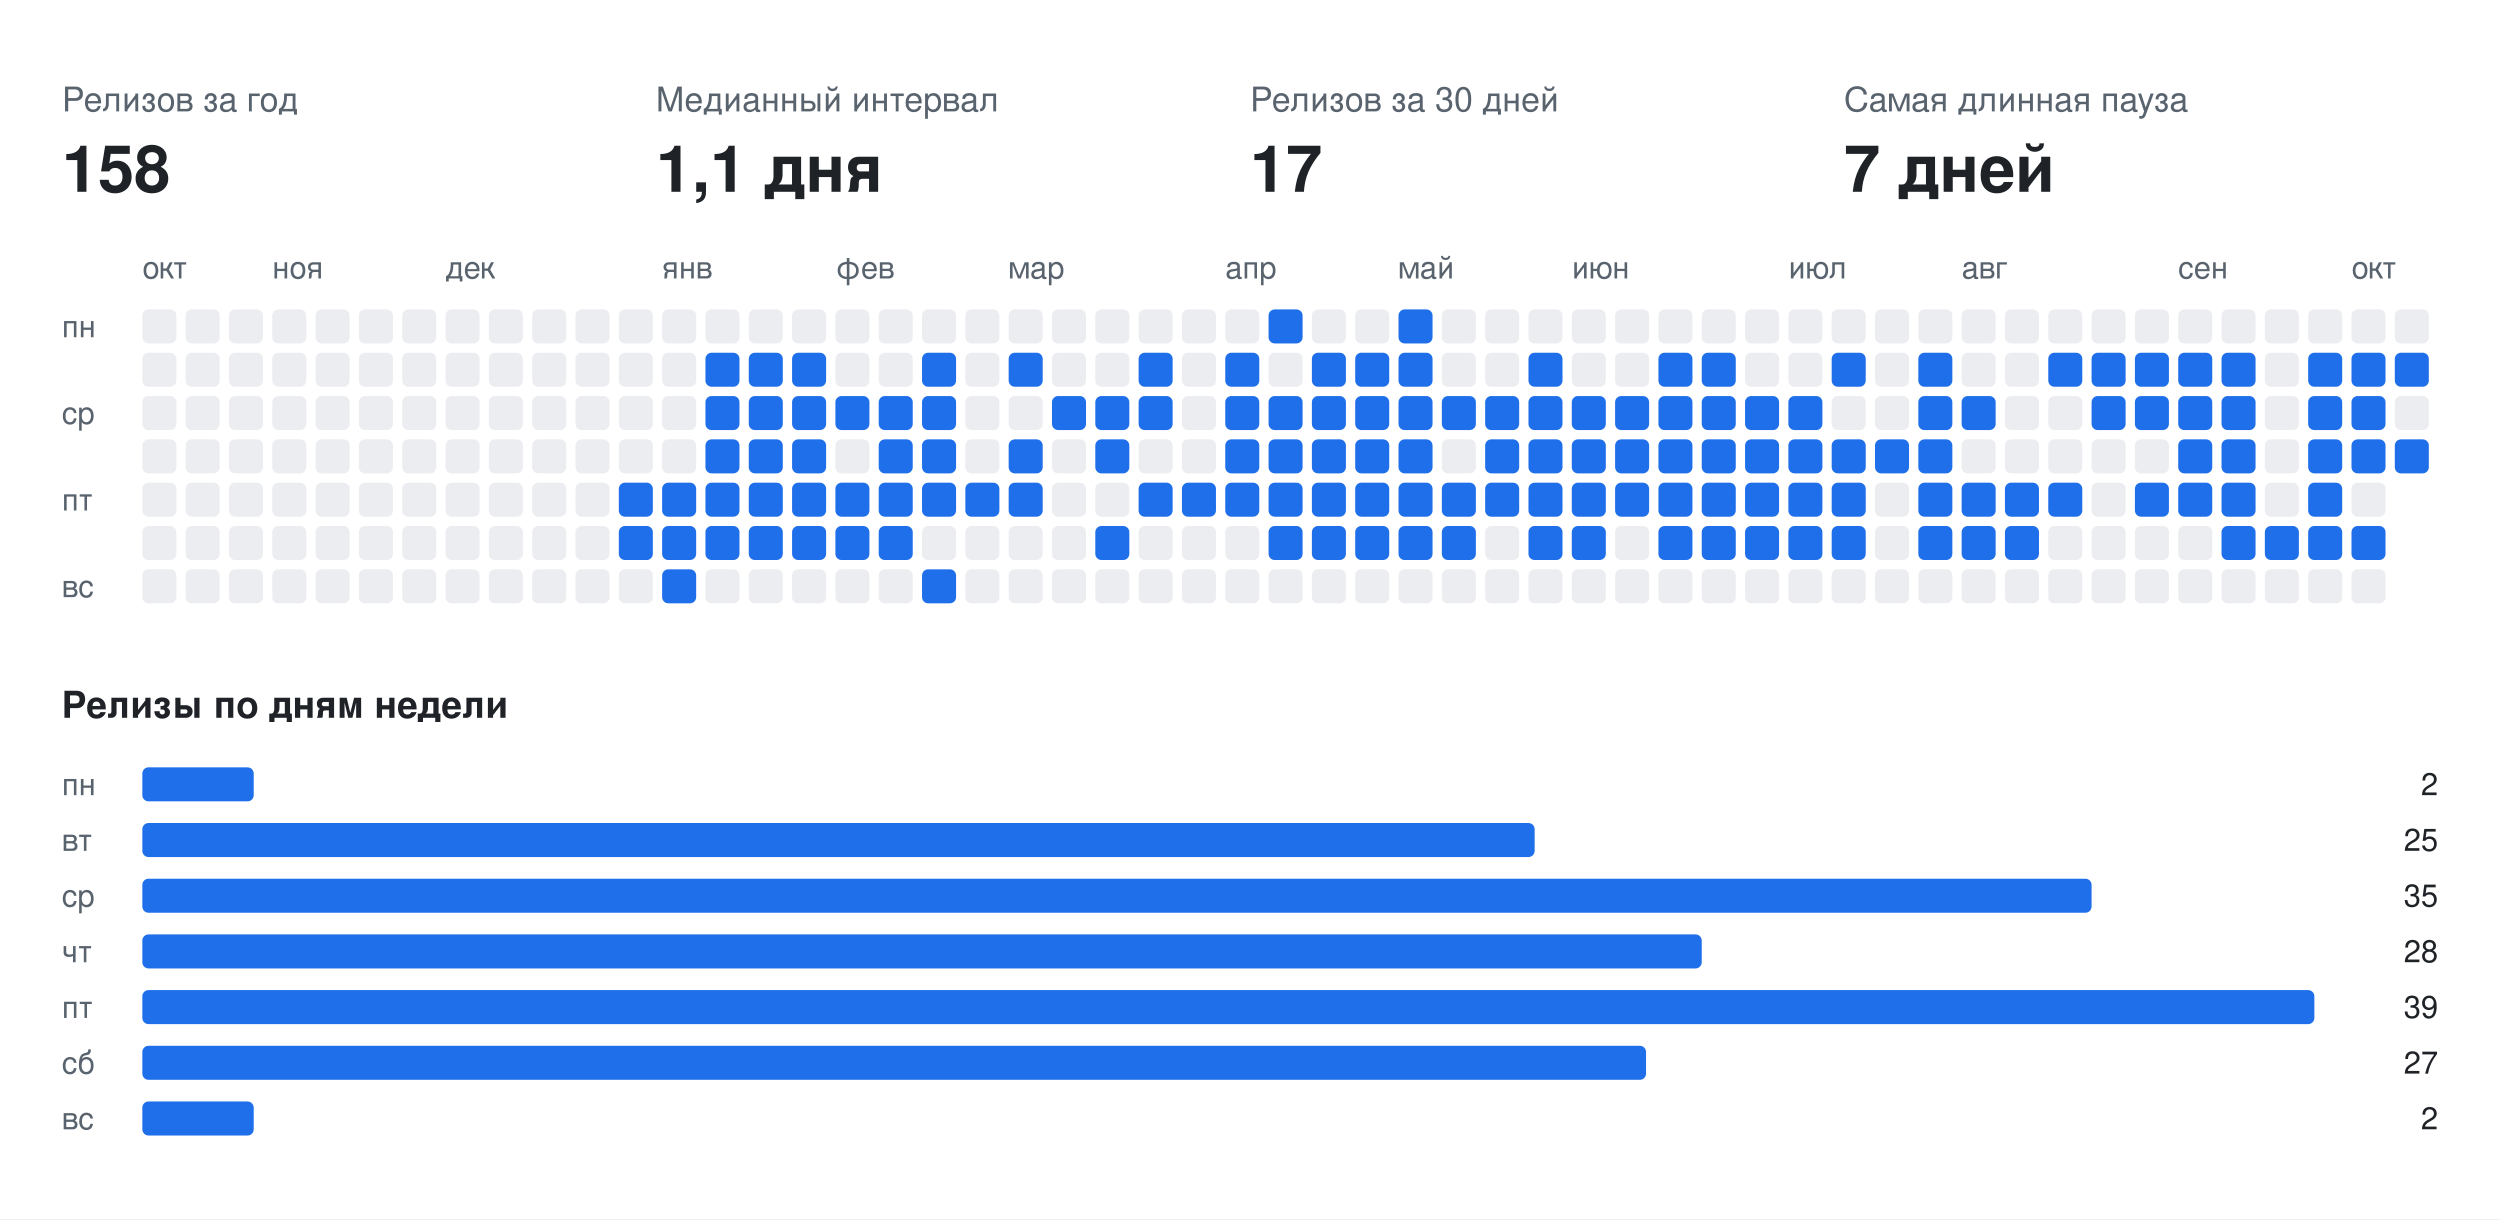
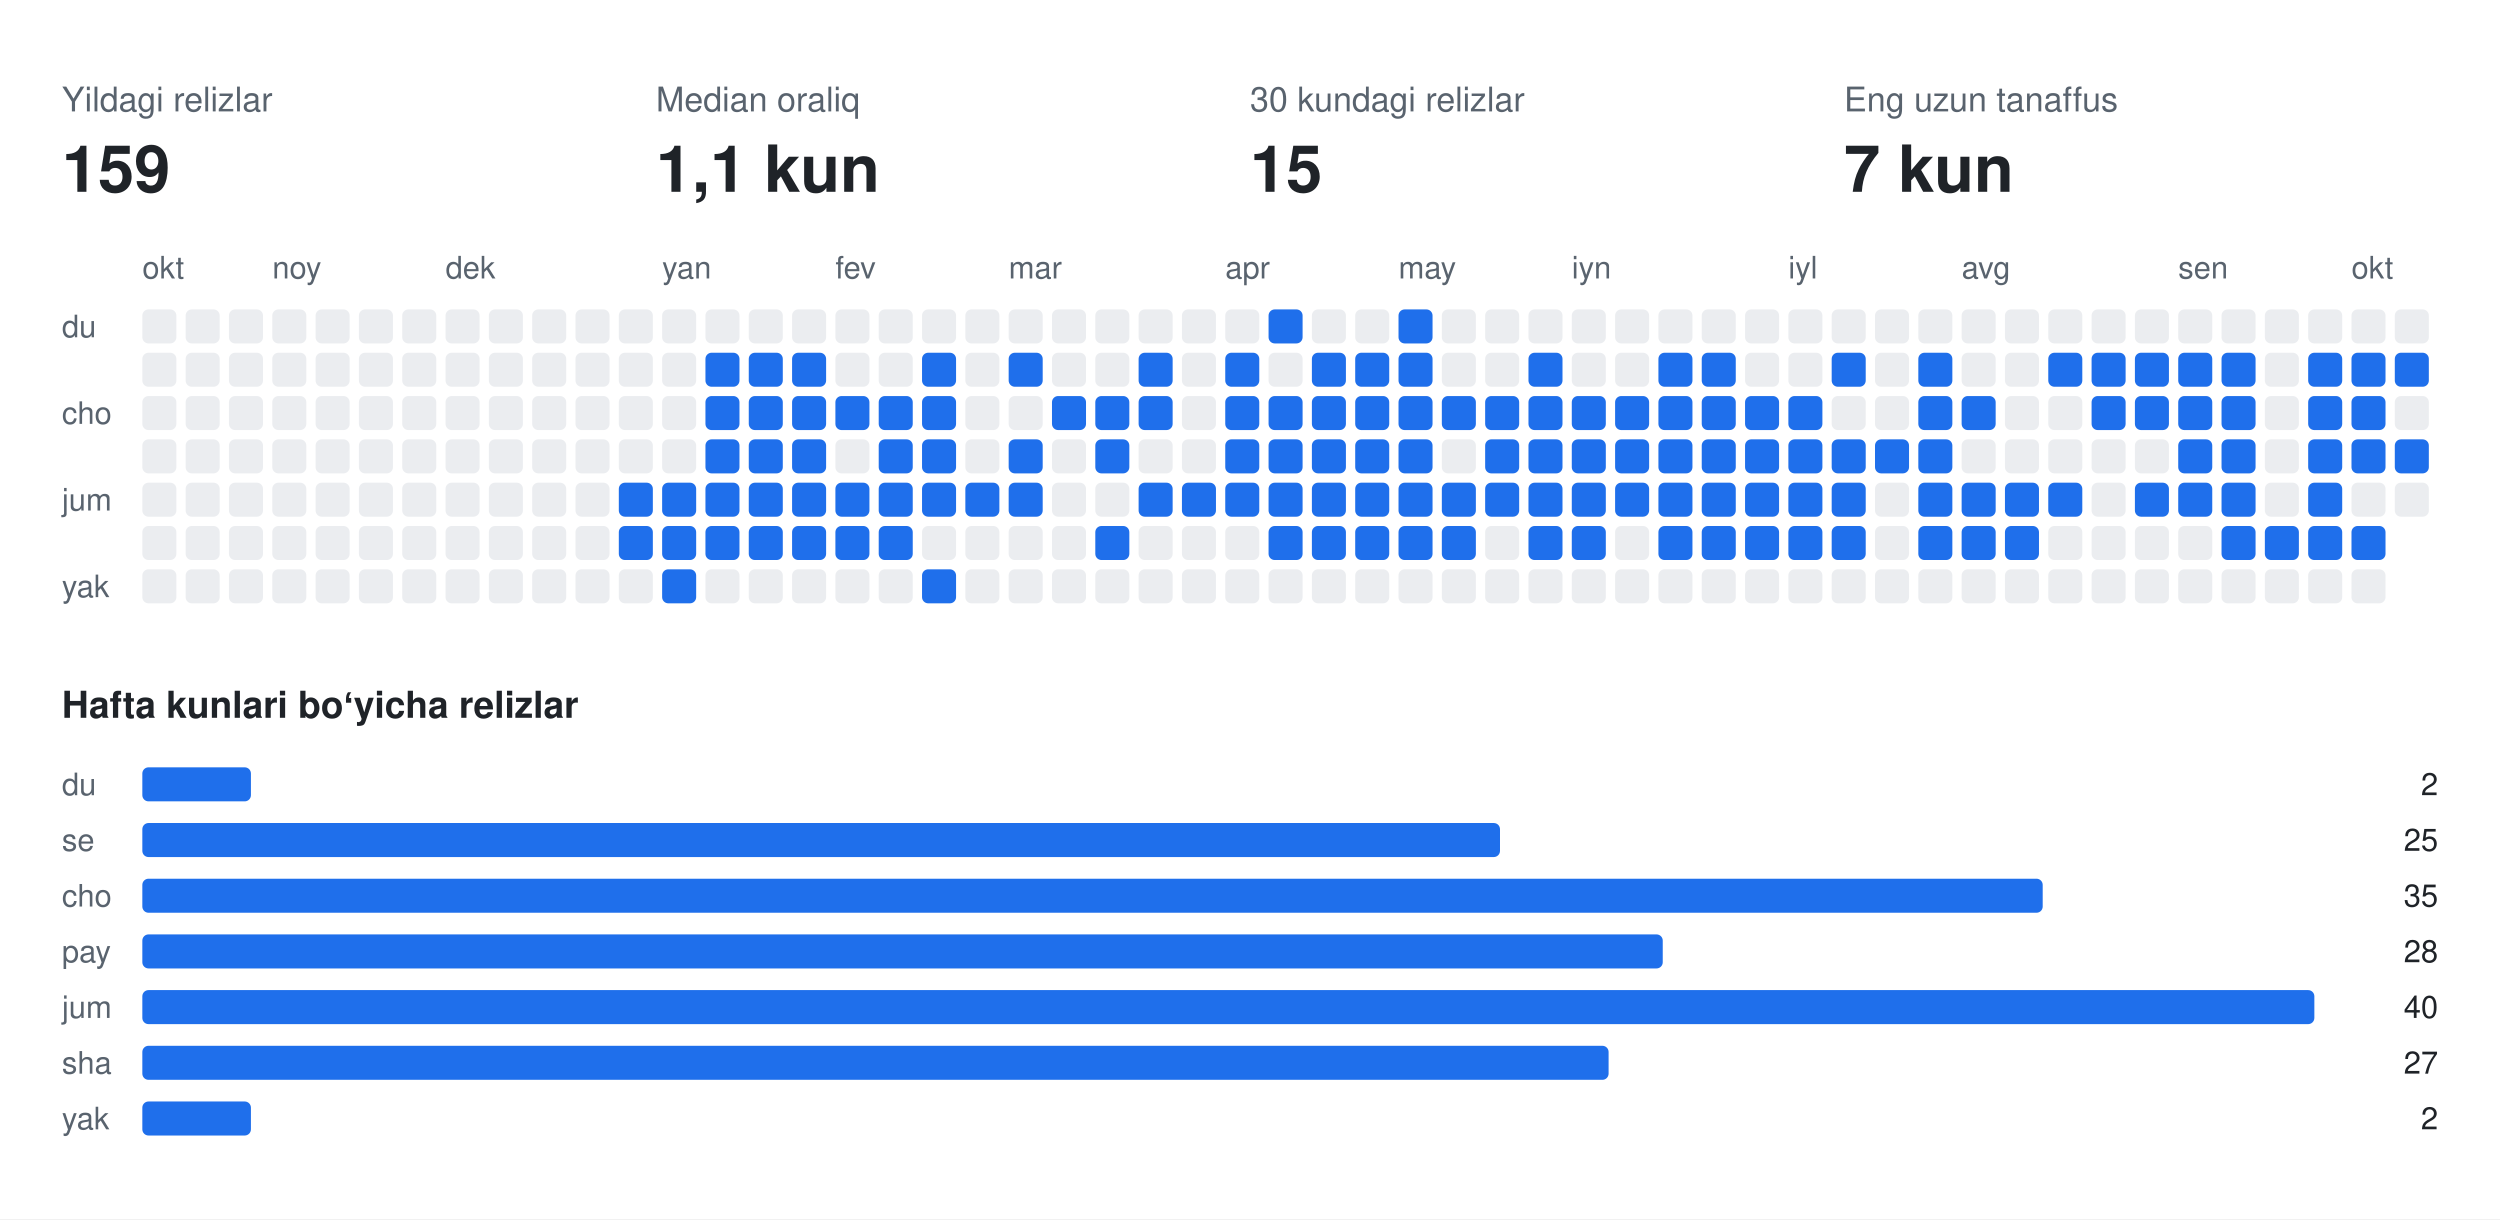
<svg xmlns="http://www.w3.org/2000/svg" width="808" height="394" viewBox="0 0 808 394" font-family="-apple-system,BlinkMacSystemFont,Segoe UI,Helvetica,Arial,sans-serif">
  <rect class="bg" width="808" height="394" fill="#ffffff" />
-   <text x="20" y="36" fill="#59636e" font-size="11">Релизов за год</text>
-   <text x="20" y="62" fill="#1f2328" font-size="21" font-weight="700">158</text>
-   <text x="212" y="36" fill="#59636e" font-size="11">Медианный интервал</text>
-   <text x="212" y="62" fill="#1f2328" font-size="21" font-weight="700">1,1 дня</text>
-   <text x="404" y="36" fill="#59636e" font-size="11">Релизов за 30 дней</text>
-   <text x="404" y="62" fill="#1f2328" font-size="21" font-weight="700">17</text>
-   <text x="596" y="36" fill="#59636e" font-size="11">Самая длинная пауза</text>
-   <text x="596" y="62" fill="#1f2328" font-size="21" font-weight="700">7 дней</text>
-   <text x="46" y="90" fill="#59636e" font-size="10">окт</text>
-   <text x="88" y="90" fill="#59636e" font-size="10">ноя</text>
-   <text x="144" y="90" fill="#59636e" font-size="10">дек</text>
-   <text x="214" y="90" fill="#59636e" font-size="10">янв</text>
-   <text x="270" y="90" fill="#59636e" font-size="10">фев</text>
-   <text x="326" y="90" fill="#59636e" font-size="10">мар</text>
-   <text x="396" y="90" fill="#59636e" font-size="10">апр</text>
-   <text x="452" y="90" fill="#59636e" font-size="10">май</text>
-   <text x="508" y="90" fill="#59636e" font-size="10">июн</text>
-   <text x="578" y="90" fill="#59636e" font-size="10">июл</text>
-   <text x="634" y="90" fill="#59636e" font-size="10">авг</text>
-   <text x="704" y="90" fill="#59636e" font-size="10">сен</text>
-   <text x="760" y="90" fill="#59636e" font-size="10">окт</text>
-   <text x="20" y="109" fill="#59636e" font-size="10">пн</text>
-   <text x="20" y="137" fill="#59636e" font-size="10">ср</text>
-   <text x="20" y="165" fill="#59636e" font-size="10">пт</text>
-   <text x="20" y="193" fill="#59636e" font-size="10">вс</text>
+   <text x="20" y="36" fill="#59636e" font-size="11">Yildagi relizlar</text>
+   <text x="20" y="62" fill="#1f2328" font-size="21" font-weight="700">159</text>
+   <text x="212" y="36" fill="#59636e" font-size="11">Median oraliq</text>
+   <text x="212" y="62" fill="#1f2328" font-size="21" font-weight="700">1,1 kun</text>
+   <text x="404" y="36" fill="#59636e" font-size="11">30 kundagi relizlar</text>
+   <text x="404" y="62" fill="#1f2328" font-size="21" font-weight="700">15</text>
+   <text x="596" y="36" fill="#59636e" font-size="11">Eng uzun tanaffus</text>
+   <text x="596" y="62" fill="#1f2328" font-size="21" font-weight="700">7 kun</text>
+   <text x="46" y="90" fill="#59636e" font-size="10">okt</text>
+   <text x="88" y="90" fill="#59636e" font-size="10">noy</text>
+   <text x="144" y="90" fill="#59636e" font-size="10">dek</text>
+   <text x="214" y="90" fill="#59636e" font-size="10">yan</text>
+   <text x="270" y="90" fill="#59636e" font-size="10">fev</text>
+   <text x="326" y="90" fill="#59636e" font-size="10">mar</text>
+   <text x="396" y="90" fill="#59636e" font-size="10">apr</text>
+   <text x="452" y="90" fill="#59636e" font-size="10">may</text>
+   <text x="508" y="90" fill="#59636e" font-size="10">iyn</text>
+   <text x="578" y="90" fill="#59636e" font-size="10">iyl</text>
+   <text x="634" y="90" fill="#59636e" font-size="10">avg</text>
+   <text x="704" y="90" fill="#59636e" font-size="10">sen</text>
+   <text x="760" y="90" fill="#59636e" font-size="10">okt</text>
+   <text x="20" y="109" fill="#59636e" font-size="10">du</text>
+   <text x="20" y="137" fill="#59636e" font-size="10">cho</text>
+   <text x="20" y="165" fill="#59636e" font-size="10">jum</text>
+   <text x="20" y="193" fill="#59636e" font-size="10">yak</text>
  <rect class="off" x="46" y="100" width="11" height="11" rx="2" fill="#ebedf0" />
  <rect class="off" x="46" y="114" width="11" height="11" rx="2" fill="#ebedf0" />
  <rect class="off" x="46" y="128" width="11" height="11" rx="2" fill="#ebedf0" />
  <rect class="off" x="46" y="142" width="11" height="11" rx="2" fill="#ebedf0" />
  <rect class="off" x="46" y="156" width="11" height="11" rx="2" fill="#ebedf0" />
  <rect class="off" x="46" y="170" width="11" height="11" rx="2" fill="#ebedf0" />
  <rect class="off" x="46" y="184" width="11" height="11" rx="2" fill="#ebedf0" />
  <rect class="off" x="60" y="100" width="11" height="11" rx="2" fill="#ebedf0" />
  <rect class="off" x="60" y="114" width="11" height="11" rx="2" fill="#ebedf0" />
  <rect class="off" x="60" y="128" width="11" height="11" rx="2" fill="#ebedf0" />
  <rect class="off" x="60" y="142" width="11" height="11" rx="2" fill="#ebedf0" />
  <rect class="off" x="60" y="156" width="11" height="11" rx="2" fill="#ebedf0" />
  <rect class="off" x="60" y="170" width="11" height="11" rx="2" fill="#ebedf0" />
  <rect class="off" x="60" y="184" width="11" height="11" rx="2" fill="#ebedf0" />
  <rect class="off" x="74" y="100" width="11" height="11" rx="2" fill="#ebedf0" />
  <rect class="off" x="74" y="114" width="11" height="11" rx="2" fill="#ebedf0" />
  <rect class="off" x="74" y="128" width="11" height="11" rx="2" fill="#ebedf0" />
  <rect class="off" x="74" y="142" width="11" height="11" rx="2" fill="#ebedf0" />
  <rect class="off" x="74" y="156" width="11" height="11" rx="2" fill="#ebedf0" />
  <rect class="off" x="74" y="170" width="11" height="11" rx="2" fill="#ebedf0" />
  <rect class="off" x="74" y="184" width="11" height="11" rx="2" fill="#ebedf0" />
  <rect class="off" x="88" y="100" width="11" height="11" rx="2" fill="#ebedf0" />
  <rect class="off" x="88" y="114" width="11" height="11" rx="2" fill="#ebedf0" />
  <rect class="off" x="88" y="128" width="11" height="11" rx="2" fill="#ebedf0" />
  <rect class="off" x="88" y="142" width="11" height="11" rx="2" fill="#ebedf0" />
  <rect class="off" x="88" y="156" width="11" height="11" rx="2" fill="#ebedf0" />
  <rect class="off" x="88" y="170" width="11" height="11" rx="2" fill="#ebedf0" />
  <rect class="off" x="88" y="184" width="11" height="11" rx="2" fill="#ebedf0" />
  <rect class="off" x="102" y="100" width="11" height="11" rx="2" fill="#ebedf0" />
  <rect class="off" x="102" y="114" width="11" height="11" rx="2" fill="#ebedf0" />
  <rect class="off" x="102" y="128" width="11" height="11" rx="2" fill="#ebedf0" />
  <rect class="off" x="102" y="142" width="11" height="11" rx="2" fill="#ebedf0" />
  <rect class="off" x="102" y="156" width="11" height="11" rx="2" fill="#ebedf0" />
  <rect class="off" x="102" y="170" width="11" height="11" rx="2" fill="#ebedf0" />
  <rect class="off" x="102" y="184" width="11" height="11" rx="2" fill="#ebedf0" />
  <rect class="off" x="116" y="100" width="11" height="11" rx="2" fill="#ebedf0" />
  <rect class="off" x="116" y="114" width="11" height="11" rx="2" fill="#ebedf0" />
  <rect class="off" x="116" y="128" width="11" height="11" rx="2" fill="#ebedf0" />
  <rect class="off" x="116" y="142" width="11" height="11" rx="2" fill="#ebedf0" />
  <rect class="off" x="116" y="156" width="11" height="11" rx="2" fill="#ebedf0" />
  <rect class="off" x="116" y="170" width="11" height="11" rx="2" fill="#ebedf0" />
  <rect class="off" x="116" y="184" width="11" height="11" rx="2" fill="#ebedf0" />
  <rect class="off" x="130" y="100" width="11" height="11" rx="2" fill="#ebedf0" />
  <rect class="off" x="130" y="114" width="11" height="11" rx="2" fill="#ebedf0" />
  <rect class="off" x="130" y="128" width="11" height="11" rx="2" fill="#ebedf0" />
  <rect class="off" x="130" y="142" width="11" height="11" rx="2" fill="#ebedf0" />
  <rect class="off" x="130" y="156" width="11" height="11" rx="2" fill="#ebedf0" />
  <rect class="off" x="130" y="170" width="11" height="11" rx="2" fill="#ebedf0" />
  <rect class="off" x="130" y="184" width="11" height="11" rx="2" fill="#ebedf0" />
  <rect class="off" x="144" y="100" width="11" height="11" rx="2" fill="#ebedf0" />
  <rect class="off" x="144" y="114" width="11" height="11" rx="2" fill="#ebedf0" />
  <rect class="off" x="144" y="128" width="11" height="11" rx="2" fill="#ebedf0" />
  <rect class="off" x="144" y="142" width="11" height="11" rx="2" fill="#ebedf0" />
  <rect class="off" x="144" y="156" width="11" height="11" rx="2" fill="#ebedf0" />
  <rect class="off" x="144" y="170" width="11" height="11" rx="2" fill="#ebedf0" />
  <rect class="off" x="144" y="184" width="11" height="11" rx="2" fill="#ebedf0" />
  <rect class="off" x="158" y="100" width="11" height="11" rx="2" fill="#ebedf0" />
  <rect class="off" x="158" y="114" width="11" height="11" rx="2" fill="#ebedf0" />
  <rect class="off" x="158" y="128" width="11" height="11" rx="2" fill="#ebedf0" />
  <rect class="off" x="158" y="142" width="11" height="11" rx="2" fill="#ebedf0" />
  <rect class="off" x="158" y="156" width="11" height="11" rx="2" fill="#ebedf0" />
  <rect class="off" x="158" y="170" width="11" height="11" rx="2" fill="#ebedf0" />
  <rect class="off" x="158" y="184" width="11" height="11" rx="2" fill="#ebedf0" />
  <rect class="off" x="172" y="100" width="11" height="11" rx="2" fill="#ebedf0" />
  <rect class="off" x="172" y="114" width="11" height="11" rx="2" fill="#ebedf0" />
  <rect class="off" x="172" y="128" width="11" height="11" rx="2" fill="#ebedf0" />
  <rect class="off" x="172" y="142" width="11" height="11" rx="2" fill="#ebedf0" />
  <rect class="off" x="172" y="156" width="11" height="11" rx="2" fill="#ebedf0" />
  <rect class="off" x="172" y="170" width="11" height="11" rx="2" fill="#ebedf0" />
  <rect class="off" x="172" y="184" width="11" height="11" rx="2" fill="#ebedf0" />
  <rect class="off" x="186" y="100" width="11" height="11" rx="2" fill="#ebedf0" />
  <rect class="off" x="186" y="114" width="11" height="11" rx="2" fill="#ebedf0" />
  <rect class="off" x="186" y="128" width="11" height="11" rx="2" fill="#ebedf0" />
  <rect class="off" x="186" y="142" width="11" height="11" rx="2" fill="#ebedf0" />
  <rect class="off" x="186" y="156" width="11" height="11" rx="2" fill="#ebedf0" />
  <rect class="off" x="186" y="170" width="11" height="11" rx="2" fill="#ebedf0" />
  <rect class="off" x="186" y="184" width="11" height="11" rx="2" fill="#ebedf0" />
  <rect class="off" x="200" y="100" width="11" height="11" rx="2" fill="#ebedf0" />
  <rect class="off" x="200" y="114" width="11" height="11" rx="2" fill="#ebedf0" />
  <rect class="off" x="200" y="128" width="11" height="11" rx="2" fill="#ebedf0" />
  <rect class="off" x="200" y="142" width="11" height="11" rx="2" fill="#ebedf0" />
  <rect class="on" x="200" y="156" width="11" height="11" rx="2" fill="#1f6feb" />
  <rect class="on" x="200" y="170" width="11" height="11" rx="2" fill="#1f6feb" />
  <rect class="off" x="200" y="184" width="11" height="11" rx="2" fill="#ebedf0" />
  <rect class="off" x="214" y="100" width="11" height="11" rx="2" fill="#ebedf0" />
  <rect class="off" x="214" y="114" width="11" height="11" rx="2" fill="#ebedf0" />
  <rect class="off" x="214" y="128" width="11" height="11" rx="2" fill="#ebedf0" />
  <rect class="off" x="214" y="142" width="11" height="11" rx="2" fill="#ebedf0" />
  <rect class="on" x="214" y="156" width="11" height="11" rx="2" fill="#1f6feb" />
  <rect class="on" x="214" y="170" width="11" height="11" rx="2" fill="#1f6feb" />
  <rect class="on" x="214" y="184" width="11" height="11" rx="2" fill="#1f6feb" />
  <rect class="off" x="228" y="100" width="11" height="11" rx="2" fill="#ebedf0" />
  <rect class="on" x="228" y="114" width="11" height="11" rx="2" fill="#1f6feb" />
  <rect class="on" x="228" y="128" width="11" height="11" rx="2" fill="#1f6feb" />
  <rect class="on" x="228" y="142" width="11" height="11" rx="2" fill="#1f6feb" />
  <rect class="on" x="228" y="156" width="11" height="11" rx="2" fill="#1f6feb" />
  <rect class="on" x="228" y="170" width="11" height="11" rx="2" fill="#1f6feb" />
  <rect class="off" x="228" y="184" width="11" height="11" rx="2" fill="#ebedf0" />
  <rect class="off" x="242" y="100" width="11" height="11" rx="2" fill="#ebedf0" />
  <rect class="on" x="242" y="114" width="11" height="11" rx="2" fill="#1f6feb" />
  <rect class="on" x="242" y="128" width="11" height="11" rx="2" fill="#1f6feb" />
  <rect class="on" x="242" y="142" width="11" height="11" rx="2" fill="#1f6feb" />
  <rect class="on" x="242" y="156" width="11" height="11" rx="2" fill="#1f6feb" />
  <rect class="on" x="242" y="170" width="11" height="11" rx="2" fill="#1f6feb" />
  <rect class="off" x="242" y="184" width="11" height="11" rx="2" fill="#ebedf0" />
  <rect class="off" x="256" y="100" width="11" height="11" rx="2" fill="#ebedf0" />
  <rect class="on" x="256" y="114" width="11" height="11" rx="2" fill="#1f6feb" />
  <rect class="on" x="256" y="128" width="11" height="11" rx="2" fill="#1f6feb" />
  <rect class="on" x="256" y="142" width="11" height="11" rx="2" fill="#1f6feb" />
  <rect class="on" x="256" y="156" width="11" height="11" rx="2" fill="#1f6feb" />
  <rect class="on" x="256" y="170" width="11" height="11" rx="2" fill="#1f6feb" />
  <rect class="off" x="256" y="184" width="11" height="11" rx="2" fill="#ebedf0" />
  <rect class="off" x="270" y="100" width="11" height="11" rx="2" fill="#ebedf0" />
  <rect class="off" x="270" y="114" width="11" height="11" rx="2" fill="#ebedf0" />
  <rect class="on" x="270" y="128" width="11" height="11" rx="2" fill="#1f6feb" />
  <rect class="off" x="270" y="142" width="11" height="11" rx="2" fill="#ebedf0" />
  <rect class="on" x="270" y="156" width="11" height="11" rx="2" fill="#1f6feb" />
  <rect class="on" x="270" y="170" width="11" height="11" rx="2" fill="#1f6feb" />
  <rect class="off" x="270" y="184" width="11" height="11" rx="2" fill="#ebedf0" />
  <rect class="off" x="284" y="100" width="11" height="11" rx="2" fill="#ebedf0" />
  <rect class="off" x="284" y="114" width="11" height="11" rx="2" fill="#ebedf0" />
  <rect class="on" x="284" y="128" width="11" height="11" rx="2" fill="#1f6feb" />
  <rect class="on" x="284" y="142" width="11" height="11" rx="2" fill="#1f6feb" />
  <rect class="on" x="284" y="156" width="11" height="11" rx="2" fill="#1f6feb" />
  <rect class="on" x="284" y="170" width="11" height="11" rx="2" fill="#1f6feb" />
  <rect class="off" x="284" y="184" width="11" height="11" rx="2" fill="#ebedf0" />
  <rect class="off" x="298" y="100" width="11" height="11" rx="2" fill="#ebedf0" />
  <rect class="on" x="298" y="114" width="11" height="11" rx="2" fill="#1f6feb" />
  <rect class="on" x="298" y="128" width="11" height="11" rx="2" fill="#1f6feb" />
  <rect class="on" x="298" y="142" width="11" height="11" rx="2" fill="#1f6feb" />
  <rect class="on" x="298" y="156" width="11" height="11" rx="2" fill="#1f6feb" />
  <rect class="off" x="298" y="170" width="11" height="11" rx="2" fill="#ebedf0" />
  <rect class="on" x="298" y="184" width="11" height="11" rx="2" fill="#1f6feb" />
  <rect class="off" x="312" y="100" width="11" height="11" rx="2" fill="#ebedf0" />
  <rect class="off" x="312" y="114" width="11" height="11" rx="2" fill="#ebedf0" />
  <rect class="off" x="312" y="128" width="11" height="11" rx="2" fill="#ebedf0" />
  <rect class="off" x="312" y="142" width="11" height="11" rx="2" fill="#ebedf0" />
  <rect class="on" x="312" y="156" width="11" height="11" rx="2" fill="#1f6feb" />
  <rect class="off" x="312" y="170" width="11" height="11" rx="2" fill="#ebedf0" />
  <rect class="off" x="312" y="184" width="11" height="11" rx="2" fill="#ebedf0" />
  <rect class="off" x="326" y="100" width="11" height="11" rx="2" fill="#ebedf0" />
  <rect class="on" x="326" y="114" width="11" height="11" rx="2" fill="#1f6feb" />
  <rect class="off" x="326" y="128" width="11" height="11" rx="2" fill="#ebedf0" />
  <rect class="on" x="326" y="142" width="11" height="11" rx="2" fill="#1f6feb" />
  <rect class="on" x="326" y="156" width="11" height="11" rx="2" fill="#1f6feb" />
  <rect class="off" x="326" y="170" width="11" height="11" rx="2" fill="#ebedf0" />
  <rect class="off" x="326" y="184" width="11" height="11" rx="2" fill="#ebedf0" />
  <rect class="off" x="340" y="100" width="11" height="11" rx="2" fill="#ebedf0" />
  <rect class="off" x="340" y="114" width="11" height="11" rx="2" fill="#ebedf0" />
  <rect class="on" x="340" y="128" width="11" height="11" rx="2" fill="#1f6feb" />
  <rect class="off" x="340" y="142" width="11" height="11" rx="2" fill="#ebedf0" />
  <rect class="off" x="340" y="156" width="11" height="11" rx="2" fill="#ebedf0" />
  <rect class="off" x="340" y="170" width="11" height="11" rx="2" fill="#ebedf0" />
  <rect class="off" x="340" y="184" width="11" height="11" rx="2" fill="#ebedf0" />
  <rect class="off" x="354" y="100" width="11" height="11" rx="2" fill="#ebedf0" />
  <rect class="off" x="354" y="114" width="11" height="11" rx="2" fill="#ebedf0" />
  <rect class="on" x="354" y="128" width="11" height="11" rx="2" fill="#1f6feb" />
  <rect class="on" x="354" y="142" width="11" height="11" rx="2" fill="#1f6feb" />
  <rect class="off" x="354" y="156" width="11" height="11" rx="2" fill="#ebedf0" />
  <rect class="on" x="354" y="170" width="11" height="11" rx="2" fill="#1f6feb" />
  <rect class="off" x="354" y="184" width="11" height="11" rx="2" fill="#ebedf0" />
  <rect class="off" x="368" y="100" width="11" height="11" rx="2" fill="#ebedf0" />
  <rect class="on" x="368" y="114" width="11" height="11" rx="2" fill="#1f6feb" />
  <rect class="on" x="368" y="128" width="11" height="11" rx="2" fill="#1f6feb" />
  <rect class="off" x="368" y="142" width="11" height="11" rx="2" fill="#ebedf0" />
  <rect class="on" x="368" y="156" width="11" height="11" rx="2" fill="#1f6feb" />
  <rect class="off" x="368" y="170" width="11" height="11" rx="2" fill="#ebedf0" />
  <rect class="off" x="368" y="184" width="11" height="11" rx="2" fill="#ebedf0" />
  <rect class="off" x="382" y="100" width="11" height="11" rx="2" fill="#ebedf0" />
  <rect class="off" x="382" y="114" width="11" height="11" rx="2" fill="#ebedf0" />
  <rect class="off" x="382" y="128" width="11" height="11" rx="2" fill="#ebedf0" />
  <rect class="off" x="382" y="142" width="11" height="11" rx="2" fill="#ebedf0" />
  <rect class="on" x="382" y="156" width="11" height="11" rx="2" fill="#1f6feb" />
  <rect class="off" x="382" y="170" width="11" height="11" rx="2" fill="#ebedf0" />
  <rect class="off" x="382" y="184" width="11" height="11" rx="2" fill="#ebedf0" />
  <rect class="off" x="396" y="100" width="11" height="11" rx="2" fill="#ebedf0" />
  <rect class="on" x="396" y="114" width="11" height="11" rx="2" fill="#1f6feb" />
  <rect class="on" x="396" y="128" width="11" height="11" rx="2" fill="#1f6feb" />
  <rect class="on" x="396" y="142" width="11" height="11" rx="2" fill="#1f6feb" />
  <rect class="on" x="396" y="156" width="11" height="11" rx="2" fill="#1f6feb" />
  <rect class="off" x="396" y="170" width="11" height="11" rx="2" fill="#ebedf0" />
  <rect class="off" x="396" y="184" width="11" height="11" rx="2" fill="#ebedf0" />
  <rect class="on" x="410" y="100" width="11" height="11" rx="2" fill="#1f6feb" />
  <rect class="off" x="410" y="114" width="11" height="11" rx="2" fill="#ebedf0" />
  <rect class="on" x="410" y="128" width="11" height="11" rx="2" fill="#1f6feb" />
  <rect class="on" x="410" y="142" width="11" height="11" rx="2" fill="#1f6feb" />
  <rect class="on" x="410" y="156" width="11" height="11" rx="2" fill="#1f6feb" />
  <rect class="on" x="410" y="170" width="11" height="11" rx="2" fill="#1f6feb" />
  <rect class="off" x="410" y="184" width="11" height="11" rx="2" fill="#ebedf0" />
  <rect class="off" x="424" y="100" width="11" height="11" rx="2" fill="#ebedf0" />
  <rect class="on" x="424" y="114" width="11" height="11" rx="2" fill="#1f6feb" />
  <rect class="on" x="424" y="128" width="11" height="11" rx="2" fill="#1f6feb" />
  <rect class="on" x="424" y="142" width="11" height="11" rx="2" fill="#1f6feb" />
  <rect class="on" x="424" y="156" width="11" height="11" rx="2" fill="#1f6feb" />
  <rect class="on" x="424" y="170" width="11" height="11" rx="2" fill="#1f6feb" />
  <rect class="off" x="424" y="184" width="11" height="11" rx="2" fill="#ebedf0" />
  <rect class="off" x="438" y="100" width="11" height="11" rx="2" fill="#ebedf0" />
  <rect class="on" x="438" y="114" width="11" height="11" rx="2" fill="#1f6feb" />
  <rect class="on" x="438" y="128" width="11" height="11" rx="2" fill="#1f6feb" />
  <rect class="on" x="438" y="142" width="11" height="11" rx="2" fill="#1f6feb" />
  <rect class="on" x="438" y="156" width="11" height="11" rx="2" fill="#1f6feb" />
  <rect class="on" x="438" y="170" width="11" height="11" rx="2" fill="#1f6feb" />
  <rect class="off" x="438" y="184" width="11" height="11" rx="2" fill="#ebedf0" />
  <rect class="on" x="452" y="100" width="11" height="11" rx="2" fill="#1f6feb" />
  <rect class="on" x="452" y="114" width="11" height="11" rx="2" fill="#1f6feb" />
  <rect class="on" x="452" y="128" width="11" height="11" rx="2" fill="#1f6feb" />
  <rect class="on" x="452" y="142" width="11" height="11" rx="2" fill="#1f6feb" />
  <rect class="on" x="452" y="156" width="11" height="11" rx="2" fill="#1f6feb" />
  <rect class="on" x="452" y="170" width="11" height="11" rx="2" fill="#1f6feb" />
  <rect class="off" x="452" y="184" width="11" height="11" rx="2" fill="#ebedf0" />
  <rect class="off" x="466" y="100" width="11" height="11" rx="2" fill="#ebedf0" />
  <rect class="off" x="466" y="114" width="11" height="11" rx="2" fill="#ebedf0" />
  <rect class="on" x="466" y="128" width="11" height="11" rx="2" fill="#1f6feb" />
  <rect class="off" x="466" y="142" width="11" height="11" rx="2" fill="#ebedf0" />
  <rect class="on" x="466" y="156" width="11" height="11" rx="2" fill="#1f6feb" />
  <rect class="on" x="466" y="170" width="11" height="11" rx="2" fill="#1f6feb" />
  <rect class="off" x="466" y="184" width="11" height="11" rx="2" fill="#ebedf0" />
  <rect class="off" x="480" y="100" width="11" height="11" rx="2" fill="#ebedf0" />
  <rect class="off" x="480" y="114" width="11" height="11" rx="2" fill="#ebedf0" />
  <rect class="on" x="480" y="128" width="11" height="11" rx="2" fill="#1f6feb" />
  <rect class="on" x="480" y="142" width="11" height="11" rx="2" fill="#1f6feb" />
  <rect class="on" x="480" y="156" width="11" height="11" rx="2" fill="#1f6feb" />
  <rect class="off" x="480" y="170" width="11" height="11" rx="2" fill="#ebedf0" />
  <rect class="off" x="480" y="184" width="11" height="11" rx="2" fill="#ebedf0" />
  <rect class="off" x="494" y="100" width="11" height="11" rx="2" fill="#ebedf0" />
  <rect class="on" x="494" y="114" width="11" height="11" rx="2" fill="#1f6feb" />
  <rect class="on" x="494" y="128" width="11" height="11" rx="2" fill="#1f6feb" />
  <rect class="on" x="494" y="142" width="11" height="11" rx="2" fill="#1f6feb" />
  <rect class="on" x="494" y="156" width="11" height="11" rx="2" fill="#1f6feb" />
  <rect class="on" x="494" y="170" width="11" height="11" rx="2" fill="#1f6feb" />
  <rect class="off" x="494" y="184" width="11" height="11" rx="2" fill="#ebedf0" />
  <rect class="off" x="508" y="100" width="11" height="11" rx="2" fill="#ebedf0" />
  <rect class="off" x="508" y="114" width="11" height="11" rx="2" fill="#ebedf0" />
  <rect class="on" x="508" y="128" width="11" height="11" rx="2" fill="#1f6feb" />
  <rect class="on" x="508" y="142" width="11" height="11" rx="2" fill="#1f6feb" />
  <rect class="on" x="508" y="156" width="11" height="11" rx="2" fill="#1f6feb" />
  <rect class="on" x="508" y="170" width="11" height="11" rx="2" fill="#1f6feb" />
  <rect class="off" x="508" y="184" width="11" height="11" rx="2" fill="#ebedf0" />
  <rect class="off" x="522" y="100" width="11" height="11" rx="2" fill="#ebedf0" />
  <rect class="off" x="522" y="114" width="11" height="11" rx="2" fill="#ebedf0" />
  <rect class="on" x="522" y="128" width="11" height="11" rx="2" fill="#1f6feb" />
  <rect class="on" x="522" y="142" width="11" height="11" rx="2" fill="#1f6feb" />
  <rect class="on" x="522" y="156" width="11" height="11" rx="2" fill="#1f6feb" />
  <rect class="off" x="522" y="170" width="11" height="11" rx="2" fill="#ebedf0" />
  <rect class="off" x="522" y="184" width="11" height="11" rx="2" fill="#ebedf0" />
  <rect class="off" x="536" y="100" width="11" height="11" rx="2" fill="#ebedf0" />
  <rect class="on" x="536" y="114" width="11" height="11" rx="2" fill="#1f6feb" />
  <rect class="on" x="536" y="128" width="11" height="11" rx="2" fill="#1f6feb" />
  <rect class="on" x="536" y="142" width="11" height="11" rx="2" fill="#1f6feb" />
  <rect class="on" x="536" y="156" width="11" height="11" rx="2" fill="#1f6feb" />
  <rect class="on" x="536" y="170" width="11" height="11" rx="2" fill="#1f6feb" />
  <rect class="off" x="536" y="184" width="11" height="11" rx="2" fill="#ebedf0" />
  <rect class="off" x="550" y="100" width="11" height="11" rx="2" fill="#ebedf0" />
  <rect class="on" x="550" y="114" width="11" height="11" rx="2" fill="#1f6feb" />
  <rect class="on" x="550" y="128" width="11" height="11" rx="2" fill="#1f6feb" />
  <rect class="on" x="550" y="142" width="11" height="11" rx="2" fill="#1f6feb" />
  <rect class="on" x="550" y="156" width="11" height="11" rx="2" fill="#1f6feb" />
  <rect class="on" x="550" y="170" width="11" height="11" rx="2" fill="#1f6feb" />
  <rect class="off" x="550" y="184" width="11" height="11" rx="2" fill="#ebedf0" />
  <rect class="off" x="564" y="100" width="11" height="11" rx="2" fill="#ebedf0" />
  <rect class="off" x="564" y="114" width="11" height="11" rx="2" fill="#ebedf0" />
  <rect class="on" x="564" y="128" width="11" height="11" rx="2" fill="#1f6feb" />
  <rect class="on" x="564" y="142" width="11" height="11" rx="2" fill="#1f6feb" />
  <rect class="on" x="564" y="156" width="11" height="11" rx="2" fill="#1f6feb" />
  <rect class="on" x="564" y="170" width="11" height="11" rx="2" fill="#1f6feb" />
  <rect class="off" x="564" y="184" width="11" height="11" rx="2" fill="#ebedf0" />
  <rect class="off" x="578" y="100" width="11" height="11" rx="2" fill="#ebedf0" />
  <rect class="off" x="578" y="114" width="11" height="11" rx="2" fill="#ebedf0" />
  <rect class="on" x="578" y="128" width="11" height="11" rx="2" fill="#1f6feb" />
  <rect class="on" x="578" y="142" width="11" height="11" rx="2" fill="#1f6feb" />
  <rect class="on" x="578" y="156" width="11" height="11" rx="2" fill="#1f6feb" />
  <rect class="on" x="578" y="170" width="11" height="11" rx="2" fill="#1f6feb" />
  <rect class="off" x="578" y="184" width="11" height="11" rx="2" fill="#ebedf0" />
  <rect class="off" x="592" y="100" width="11" height="11" rx="2" fill="#ebedf0" />
  <rect class="on" x="592" y="114" width="11" height="11" rx="2" fill="#1f6feb" />
  <rect class="off" x="592" y="128" width="11" height="11" rx="2" fill="#ebedf0" />
  <rect class="on" x="592" y="142" width="11" height="11" rx="2" fill="#1f6feb" />
  <rect class="on" x="592" y="156" width="11" height="11" rx="2" fill="#1f6feb" />
  <rect class="on" x="592" y="170" width="11" height="11" rx="2" fill="#1f6feb" />
  <rect class="off" x="592" y="184" width="11" height="11" rx="2" fill="#ebedf0" />
  <rect class="off" x="606" y="100" width="11" height="11" rx="2" fill="#ebedf0" />
  <rect class="off" x="606" y="114" width="11" height="11" rx="2" fill="#ebedf0" />
  <rect class="off" x="606" y="128" width="11" height="11" rx="2" fill="#ebedf0" />
  <rect class="on" x="606" y="142" width="11" height="11" rx="2" fill="#1f6feb" />
  <rect class="off" x="606" y="156" width="11" height="11" rx="2" fill="#ebedf0" />
  <rect class="off" x="606" y="170" width="11" height="11" rx="2" fill="#ebedf0" />
  <rect class="off" x="606" y="184" width="11" height="11" rx="2" fill="#ebedf0" />
  <rect class="off" x="620" y="100" width="11" height="11" rx="2" fill="#ebedf0" />
  <rect class="on" x="620" y="114" width="11" height="11" rx="2" fill="#1f6feb" />
  <rect class="on" x="620" y="128" width="11" height="11" rx="2" fill="#1f6feb" />
  <rect class="on" x="620" y="142" width="11" height="11" rx="2" fill="#1f6feb" />
  <rect class="on" x="620" y="156" width="11" height="11" rx="2" fill="#1f6feb" />
  <rect class="on" x="620" y="170" width="11" height="11" rx="2" fill="#1f6feb" />
  <rect class="off" x="620" y="184" width="11" height="11" rx="2" fill="#ebedf0" />
  <rect class="off" x="634" y="100" width="11" height="11" rx="2" fill="#ebedf0" />
  <rect class="off" x="634" y="114" width="11" height="11" rx="2" fill="#ebedf0" />
  <rect class="on" x="634" y="128" width="11" height="11" rx="2" fill="#1f6feb" />
  <rect class="off" x="634" y="142" width="11" height="11" rx="2" fill="#ebedf0" />
  <rect class="on" x="634" y="156" width="11" height="11" rx="2" fill="#1f6feb" />
  <rect class="on" x="634" y="170" width="11" height="11" rx="2" fill="#1f6feb" />
  <rect class="off" x="634" y="184" width="11" height="11" rx="2" fill="#ebedf0" />
  <rect class="off" x="648" y="100" width="11" height="11" rx="2" fill="#ebedf0" />
  <rect class="off" x="648" y="114" width="11" height="11" rx="2" fill="#ebedf0" />
  <rect class="off" x="648" y="128" width="11" height="11" rx="2" fill="#ebedf0" />
  <rect class="off" x="648" y="142" width="11" height="11" rx="2" fill="#ebedf0" />
  <rect class="on" x="648" y="156" width="11" height="11" rx="2" fill="#1f6feb" />
  <rect class="on" x="648" y="170" width="11" height="11" rx="2" fill="#1f6feb" />
  <rect class="off" x="648" y="184" width="11" height="11" rx="2" fill="#ebedf0" />
  <rect class="off" x="662" y="100" width="11" height="11" rx="2" fill="#ebedf0" />
  <rect class="on" x="662" y="114" width="11" height="11" rx="2" fill="#1f6feb" />
  <rect class="off" x="662" y="128" width="11" height="11" rx="2" fill="#ebedf0" />
  <rect class="off" x="662" y="142" width="11" height="11" rx="2" fill="#ebedf0" />
  <rect class="on" x="662" y="156" width="11" height="11" rx="2" fill="#1f6feb" />
  <rect class="off" x="662" y="170" width="11" height="11" rx="2" fill="#ebedf0" />
  <rect class="off" x="662" y="184" width="11" height="11" rx="2" fill="#ebedf0" />
  <rect class="off" x="676" y="100" width="11" height="11" rx="2" fill="#ebedf0" />
  <rect class="on" x="676" y="114" width="11" height="11" rx="2" fill="#1f6feb" />
  <rect class="on" x="676" y="128" width="11" height="11" rx="2" fill="#1f6feb" />
  <rect class="off" x="676" y="142" width="11" height="11" rx="2" fill="#ebedf0" />
  <rect class="off" x="676" y="156" width="11" height="11" rx="2" fill="#ebedf0" />
  <rect class="off" x="676" y="170" width="11" height="11" rx="2" fill="#ebedf0" />
  <rect class="off" x="676" y="184" width="11" height="11" rx="2" fill="#ebedf0" />
  <rect class="off" x="690" y="100" width="11" height="11" rx="2" fill="#ebedf0" />
  <rect class="on" x="690" y="114" width="11" height="11" rx="2" fill="#1f6feb" />
  <rect class="on" x="690" y="128" width="11" height="11" rx="2" fill="#1f6feb" />
  <rect class="off" x="690" y="142" width="11" height="11" rx="2" fill="#ebedf0" />
  <rect class="on" x="690" y="156" width="11" height="11" rx="2" fill="#1f6feb" />
  <rect class="off" x="690" y="170" width="11" height="11" rx="2" fill="#ebedf0" />
  <rect class="off" x="690" y="184" width="11" height="11" rx="2" fill="#ebedf0" />
  <rect class="off" x="704" y="100" width="11" height="11" rx="2" fill="#ebedf0" />
  <rect class="on" x="704" y="114" width="11" height="11" rx="2" fill="#1f6feb" />
  <rect class="on" x="704" y="128" width="11" height="11" rx="2" fill="#1f6feb" />
  <rect class="on" x="704" y="142" width="11" height="11" rx="2" fill="#1f6feb" />
  <rect class="on" x="704" y="156" width="11" height="11" rx="2" fill="#1f6feb" />
  <rect class="off" x="704" y="170" width="11" height="11" rx="2" fill="#ebedf0" />
  <rect class="off" x="704" y="184" width="11" height="11" rx="2" fill="#ebedf0" />
  <rect class="off" x="718" y="100" width="11" height="11" rx="2" fill="#ebedf0" />
  <rect class="on" x="718" y="114" width="11" height="11" rx="2" fill="#1f6feb" />
  <rect class="on" x="718" y="128" width="11" height="11" rx="2" fill="#1f6feb" />
  <rect class="on" x="718" y="142" width="11" height="11" rx="2" fill="#1f6feb" />
  <rect class="on" x="718" y="156" width="11" height="11" rx="2" fill="#1f6feb" />
  <rect class="on" x="718" y="170" width="11" height="11" rx="2" fill="#1f6feb" />
  <rect class="off" x="718" y="184" width="11" height="11" rx="2" fill="#ebedf0" />
  <rect class="off" x="732" y="100" width="11" height="11" rx="2" fill="#ebedf0" />
  <rect class="off" x="732" y="114" width="11" height="11" rx="2" fill="#ebedf0" />
  <rect class="off" x="732" y="128" width="11" height="11" rx="2" fill="#ebedf0" />
  <rect class="off" x="732" y="142" width="11" height="11" rx="2" fill="#ebedf0" />
  <rect class="off" x="732" y="156" width="11" height="11" rx="2" fill="#ebedf0" />
  <rect class="on" x="732" y="170" width="11" height="11" rx="2" fill="#1f6feb" />
  <rect class="off" x="732" y="184" width="11" height="11" rx="2" fill="#ebedf0" />
  <rect class="off" x="746" y="100" width="11" height="11" rx="2" fill="#ebedf0" />
  <rect class="on" x="746" y="114" width="11" height="11" rx="2" fill="#1f6feb" />
  <rect class="on" x="746" y="128" width="11" height="11" rx="2" fill="#1f6feb" />
  <rect class="on" x="746" y="142" width="11" height="11" rx="2" fill="#1f6feb" />
  <rect class="on" x="746" y="156" width="11" height="11" rx="2" fill="#1f6feb" />
  <rect class="on" x="746" y="170" width="11" height="11" rx="2" fill="#1f6feb" />
  <rect class="off" x="746" y="184" width="11" height="11" rx="2" fill="#ebedf0" />
  <rect class="off" x="760" y="100" width="11" height="11" rx="2" fill="#ebedf0" />
  <rect class="on" x="760" y="114" width="11" height="11" rx="2" fill="#1f6feb" />
  <rect class="on" x="760" y="128" width="11" height="11" rx="2" fill="#1f6feb" />
  <rect class="on" x="760" y="142" width="11" height="11" rx="2" fill="#1f6feb" />
  <rect class="off" x="760" y="156" width="11" height="11" rx="2" fill="#ebedf0" />
  <rect class="on" x="760" y="170" width="11" height="11" rx="2" fill="#1f6feb" />
  <rect class="off" x="760" y="184" width="11" height="11" rx="2" fill="#ebedf0" />
  <rect class="off" x="774" y="100" width="11" height="11" rx="2" fill="#ebedf0" />
  <rect class="on" x="774" y="114" width="11" height="11" rx="2" fill="#1f6feb" />
  <rect class="off" x="774" y="128" width="11" height="11" rx="2" fill="#ebedf0" />
  <rect class="on" x="774" y="142" width="11" height="11" rx="2" fill="#1f6feb" />
-   <text x="20" y="232" fill="#1f2328" font-size="12" font-weight="600">Релизы по дням недели</text>
-   <text x="20" y="257" fill="#59636e" font-size="10">пн</text>
-   <rect x="46" y="248" width="36.0" height="11" rx="2" fill="#1f6feb" />
+   <rect class="off" x="774" y="156" width="11" height="11" rx="2" fill="#ebedf0" />
+   <text x="20" y="232" fill="#1f2328" font-size="12" font-weight="600">Hafta kunlari boʻyicha relizlar</text>
+   <text x="20" y="257" fill="#59636e" font-size="10">du</text>
+   <rect x="46" y="248" width="35.1" height="11" rx="2" fill="#1f6feb" />
  <text x="788" y="257" fill="#1f2328" font-size="10" text-anchor="end">2</text>
-   <text x="20" y="275" fill="#59636e" font-size="10">вт</text>
-   <rect x="46" y="266" width="450.0" height="11" rx="2" fill="#1f6feb" />
+   <text x="20" y="275" fill="#59636e" font-size="10">se</text>
+   <rect x="46" y="266" width="438.8" height="11" rx="2" fill="#1f6feb" />
  <text x="788" y="275" fill="#1f2328" font-size="10" text-anchor="end">25</text>
-   <text x="20" y="293" fill="#59636e" font-size="10">ср</text>
-   <rect x="46" y="284" width="630.0" height="11" rx="2" fill="#1f6feb" />
+   <text x="20" y="293" fill="#59636e" font-size="10">cho</text>
+   <rect x="46" y="284" width="614.2" height="11" rx="2" fill="#1f6feb" />
  <text x="788" y="293" fill="#1f2328" font-size="10" text-anchor="end">35</text>
-   <text x="20" y="311" fill="#59636e" font-size="10">чт</text>
-   <rect x="46" y="302" width="504.0" height="11" rx="2" fill="#1f6feb" />
+   <text x="20" y="311" fill="#59636e" font-size="10">pay</text>
+   <rect x="46" y="302" width="491.4" height="11" rx="2" fill="#1f6feb" />
  <text x="788" y="311" fill="#1f2328" font-size="10" text-anchor="end">28</text>
-   <text x="20" y="329" fill="#59636e" font-size="10">пт</text>
+   <text x="20" y="329" fill="#59636e" font-size="10">jum</text>
  <rect x="46" y="320" width="702.0" height="11" rx="2" fill="#1f6feb" />
-   <text x="788" y="329" fill="#1f2328" font-size="10" text-anchor="end">39</text>
-   <text x="20" y="347" fill="#59636e" font-size="10">сб</text>
-   <rect x="46" y="338" width="486.0" height="11" rx="2" fill="#1f6feb" />
+   <text x="788" y="329" fill="#1f2328" font-size="10" text-anchor="end">40</text>
+   <text x="20" y="347" fill="#59636e" font-size="10">sha</text>
+   <rect x="46" y="338" width="473.9" height="11" rx="2" fill="#1f6feb" />
  <text x="788" y="347" fill="#1f2328" font-size="10" text-anchor="end">27</text>
-   <text x="20" y="365" fill="#59636e" font-size="10">вс</text>
-   <rect x="46" y="356" width="36.0" height="11" rx="2" fill="#1f6feb" />
+   <text x="20" y="365" fill="#59636e" font-size="10">yak</text>
+   <rect x="46" y="356" width="35.1" height="11" rx="2" fill="#1f6feb" />
  <text x="788" y="365" fill="#1f2328" font-size="10" text-anchor="end">2</text>
</svg>
